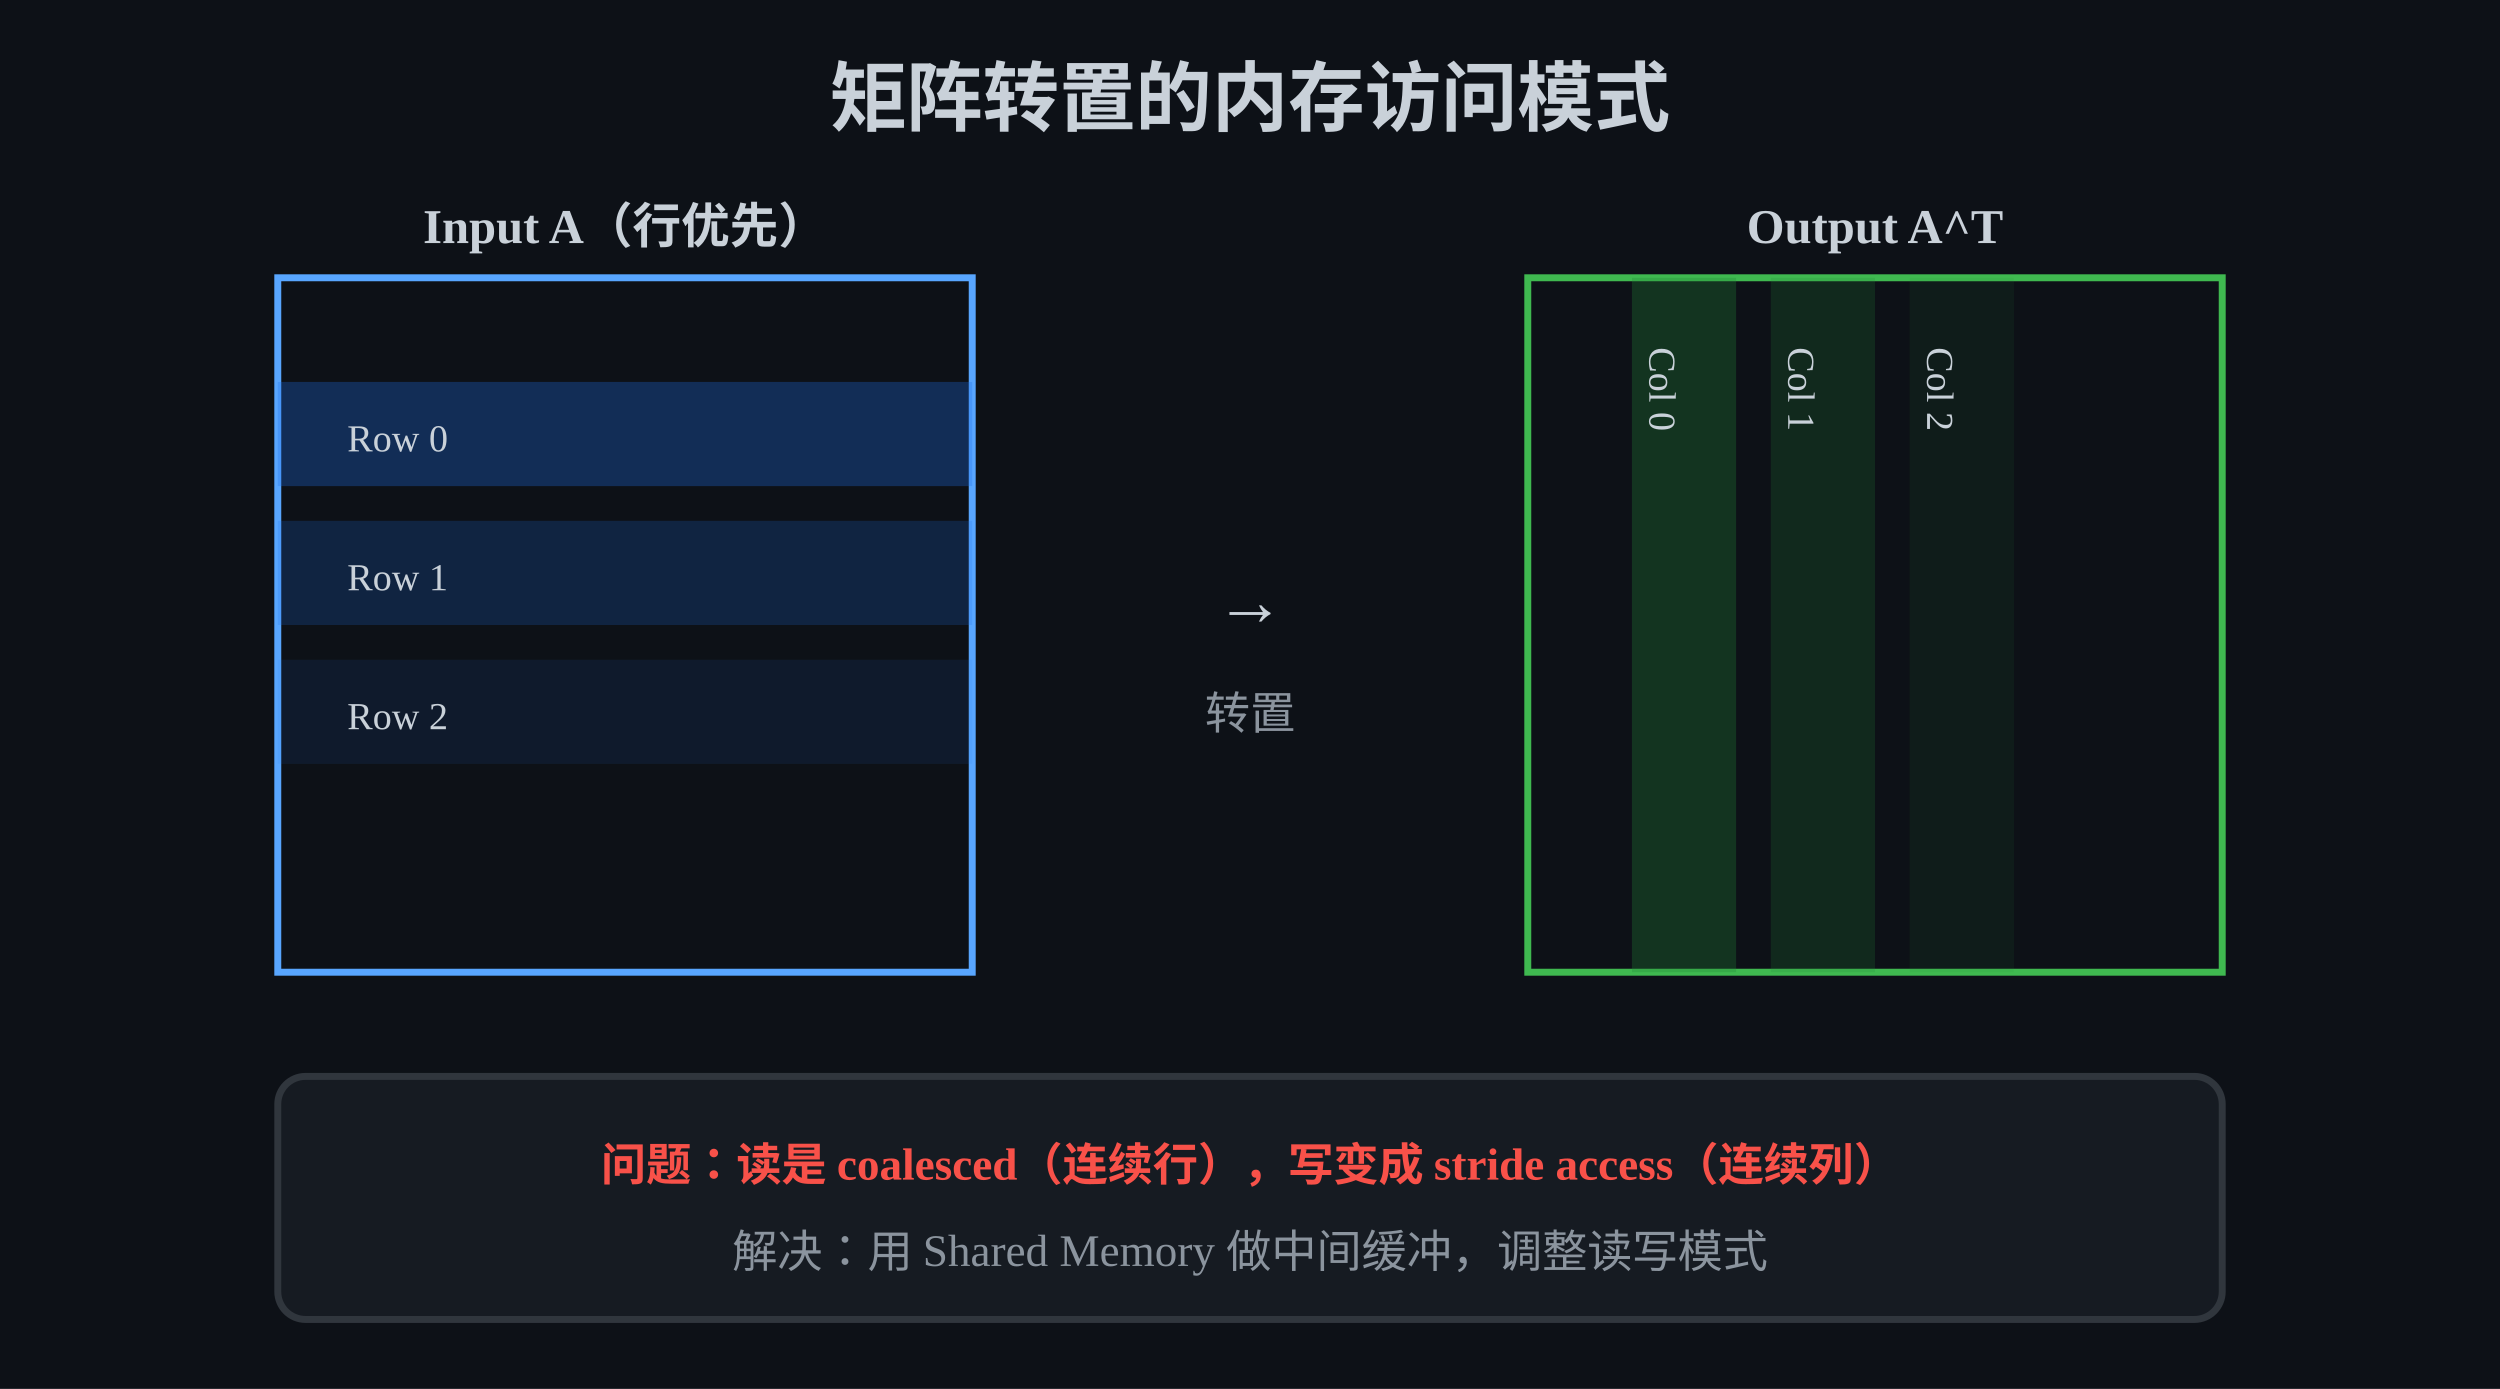
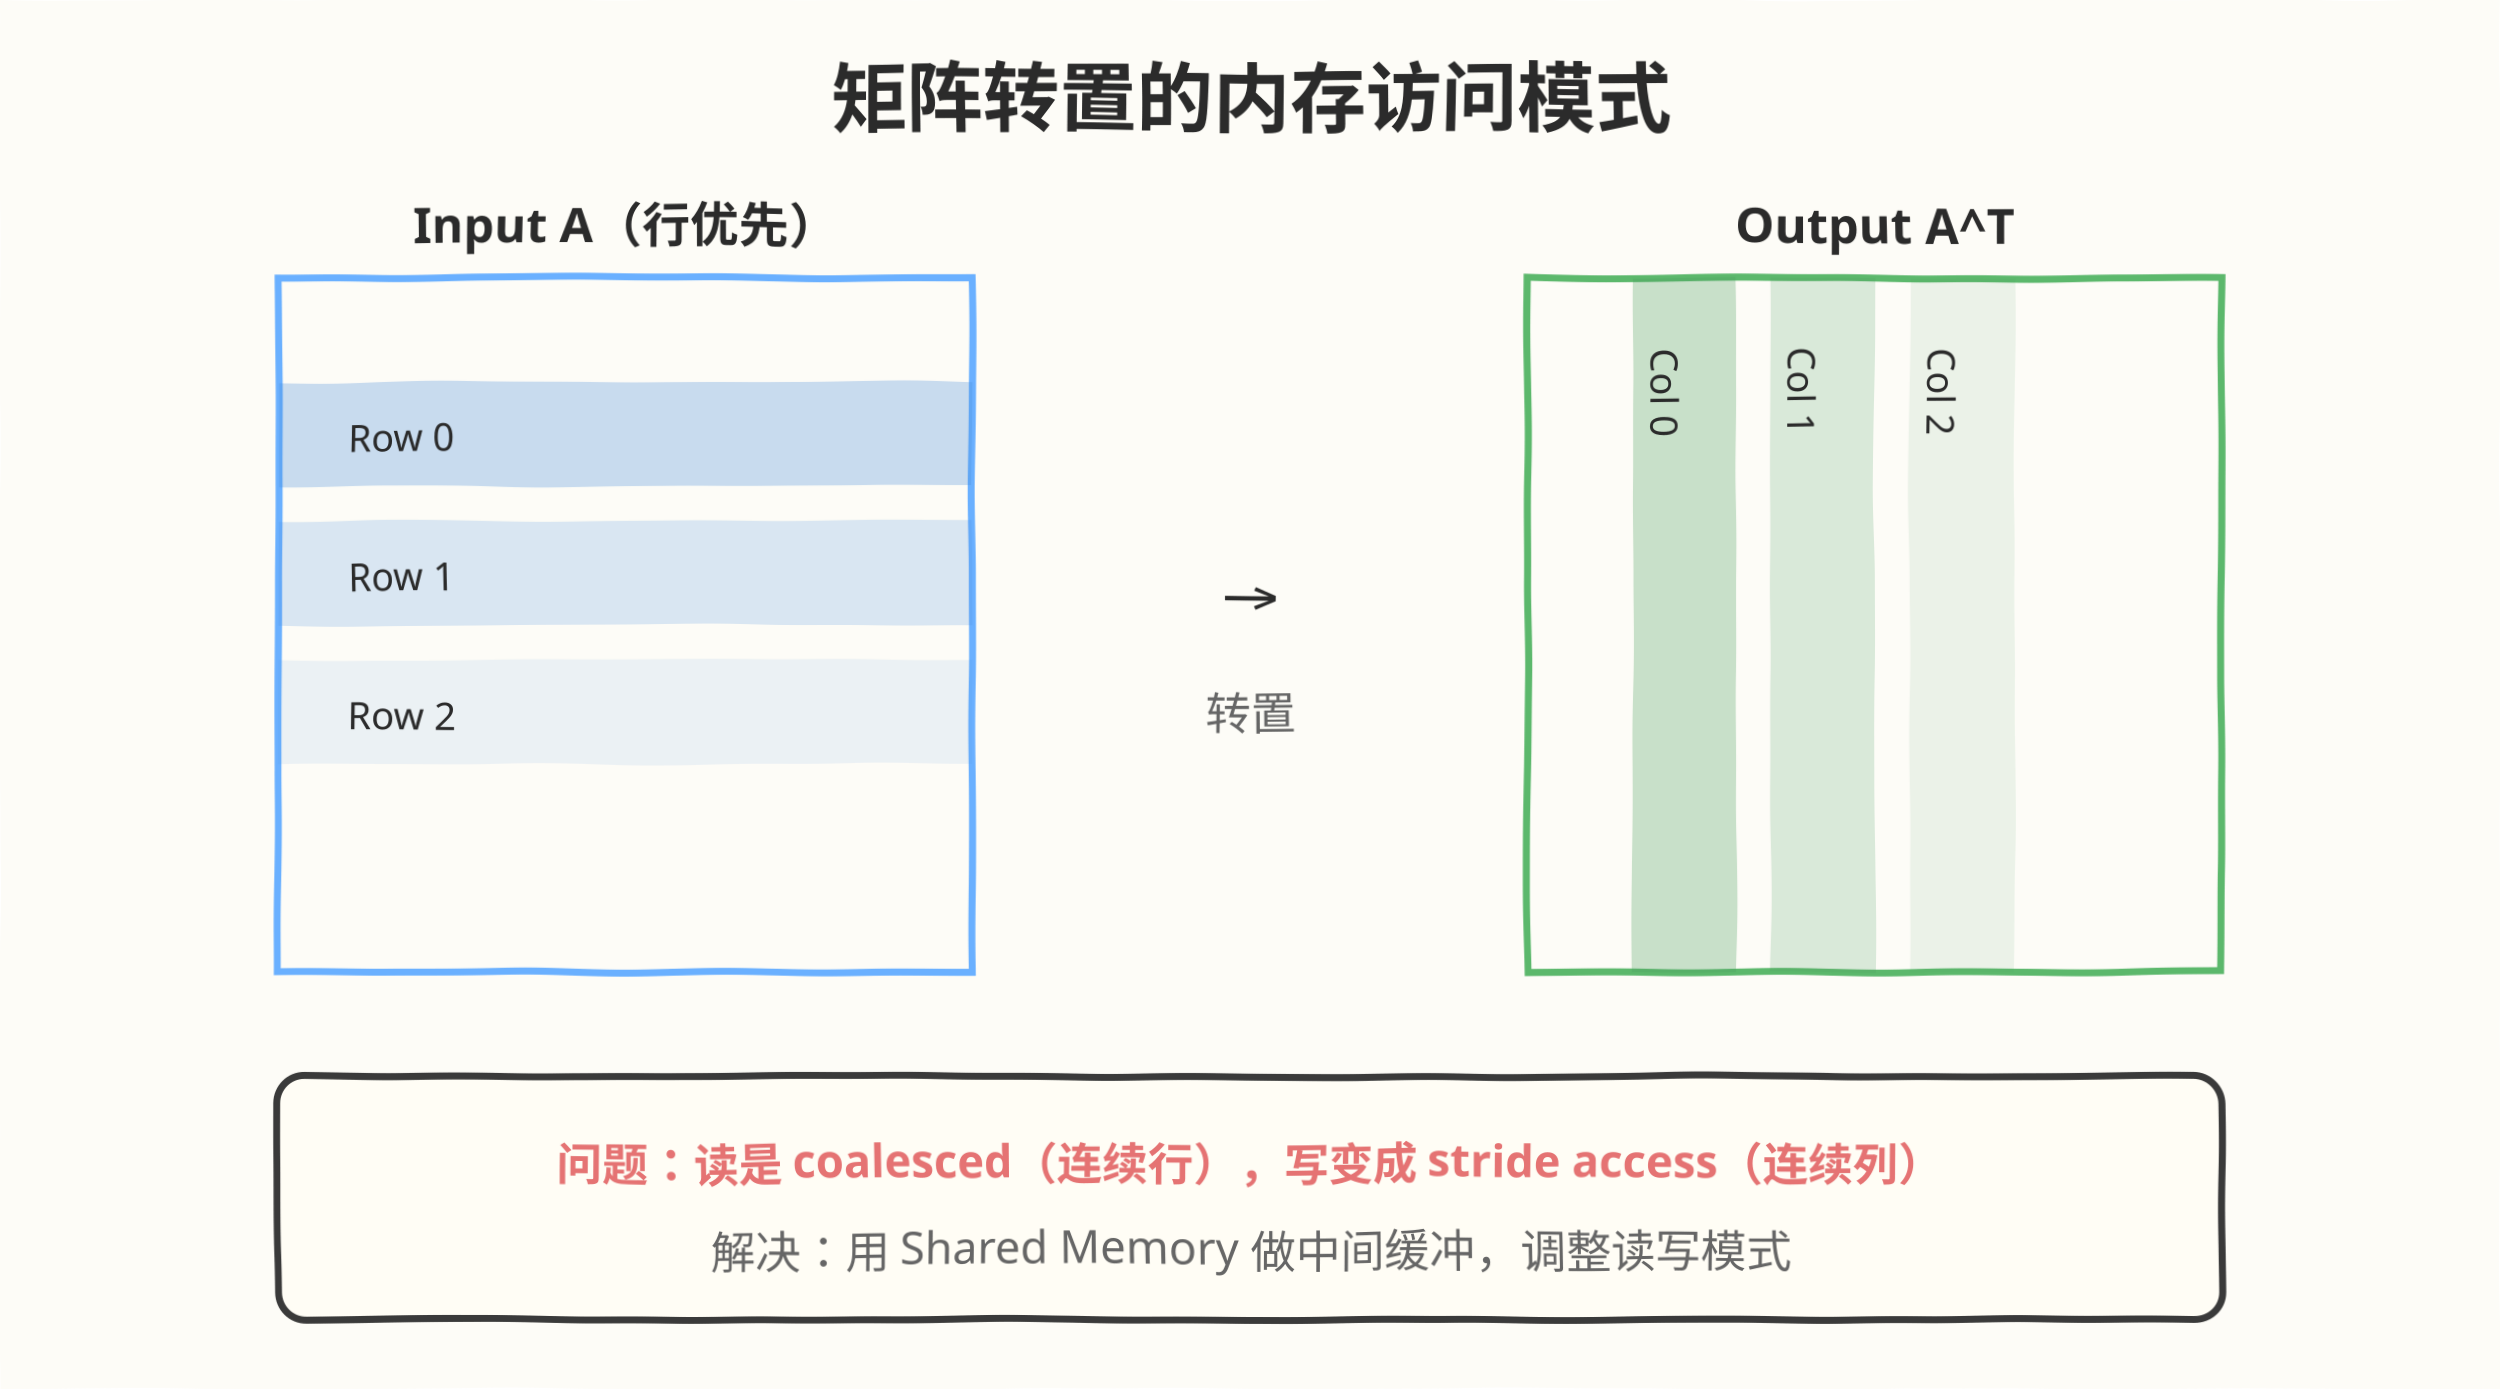
- <svg xmlns="http://www.w3.org/2000/svg" width="720" height="400" viewBox="0 0 720 400">
-   <rect width="720" height="400" fill="#0d1117" />
-   <text x="360" y="36" text-anchor="middle" font-size="22" font-weight="bold" fill="#c9d1d9">矩阵转置的内存访问模式</text>
-   <rect x="80" y="80" width="200" height="200" fill="none" stroke="#58a6ff" stroke-width="2" />
-   <text x="180" y="70" text-anchor="middle" font-size="14" fill="#c9d1d9" font-weight="bold">Input A（行优先）</text>
-   <rect x="80" y="110" width="200" height="30" fill="#1f6feb" opacity="0.3" />
-   <rect x="80" y="150" width="200" height="30" fill="#1f6feb" opacity="0.2" />
-   <rect x="80" y="190" width="200" height="30" fill="#1f6feb" opacity="0.1" />
-   <text x="100" y="130" font-size="11" fill="#c9d1d9">Row 0</text>
-   <text x="100" y="170" font-size="11" fill="#c9d1d9">Row 1</text>
-   <text x="100" y="210" font-size="11" fill="#c9d1d9">Row 2</text>
-   <text x="360" y="180" text-anchor="middle" font-size="20" fill="#c9d1d9">→</text>
-   <text x="360" y="210" text-anchor="middle" font-size="13" fill="#8b949e">转置</text>
-   <rect x="440" y="80" width="200" height="200" fill="none" stroke="#3fb950" stroke-width="2" />
-   <text x="540" y="70" text-anchor="middle" font-size="14" fill="#c9d1d9" font-weight="bold">Output A^T</text>
-   <rect x="470" y="80" width="30" height="200" fill="#238636" opacity="0.3" />
-   <rect x="510" y="80" width="30" height="200" fill="#238636" opacity="0.2" />
-   <rect x="550" y="80" width="30" height="200" fill="#238636" opacity="0.1" />
-   <text x="475" y="100" font-size="11" fill="#c9d1d9" transform="rotate(90, 475, 100)">Col 0</text>
-   <text x="515" y="100" font-size="11" fill="#c9d1d9" transform="rotate(90, 515, 100)">Col 1</text>
-   <text x="555" y="100" font-size="11" fill="#c9d1d9" transform="rotate(90, 555, 100)">Col 2</text>
-   <rect x="80" y="310" width="560" height="70" rx="8" fill="#161b22" stroke="#30363d" stroke-width="2" />
-   <text x="360" y="340" text-anchor="middle" font-size="13" fill="#f85149" font-weight="bold">问题：读是 coalesced（连续行），写变成 stride access（连续列）</text>
-   <text x="360" y="365" text-anchor="middle" font-size="13" fill="#8b949e">解决：用 Shared Memory 做中间缓冲，调整读写模式</text>
+ <svg xmlns="http://www.w3.org/2000/svg" width="720" height="400" viewBox="0 0 720 400" font-family="'Comic Sans MS','Marker Felt','Segoe UI',cursive">
+   <defs>
+     <filter id="sketch" x="-3%" y="-3%" width="106%" height="106%">
+       <feTurbulence type="fractalNoise" baseFrequency="0.018" numOctaves="2" seed="4" result="n" />
+       <feDisplacementMap in="SourceGraphic" in2="n" scale="1.8" />
+     </filter>
+   </defs>
+   <g filter="url(#sketch)">
+     <rect width="720" height="400" fill="#fdfcf7" />
+     <text x="360" y="36" text-anchor="middle" font-size="22" font-weight="bold" fill="#2b2b2b">矩阵转置的内存访问模式</text>
+     <rect x="80" y="80" width="200" height="200" fill="none" stroke="#6ab0ff" stroke-width="2" />
+     <text x="180" y="70" text-anchor="middle" font-size="14" fill="#2b2b2b" font-weight="bold">Input A（行优先）</text>
+     <rect x="80" y="110" width="200" height="30" fill="#4a8edb" opacity="0.3" />
+     <rect x="80" y="150" width="200" height="30" fill="#4a8edb" opacity="0.2" />
+     <rect x="80" y="190" width="200" height="30" fill="#4a8edb" opacity="0.1" />
+     <text x="100" y="130" font-size="11" fill="#2b2b2b">Row 0</text>
+     <text x="100" y="170" font-size="11" fill="#2b2b2b">Row 1</text>
+     <text x="100" y="210" font-size="11" fill="#2b2b2b">Row 2</text>
+     <text x="360" y="180" text-anchor="middle" font-size="20" fill="#2b2b2b">→</text>
+     <text x="360" y="210" text-anchor="middle" font-size="13" fill="#666666">转置</text>
+     <rect x="440" y="80" width="200" height="200" fill="none" stroke="#5cb86c" stroke-width="2" />
+     <text x="540" y="70" text-anchor="middle" font-size="14" fill="#2b2b2b" font-weight="bold">Output A^T</text>
+     <rect x="470" y="80" width="30" height="200" fill="#4a9d5f" opacity="0.3" />
+     <rect x="510" y="80" width="30" height="200" fill="#4a9d5f" opacity="0.2" />
+     <rect x="550" y="80" width="30" height="200" fill="#4a9d5f" opacity="0.1" />
+     <text x="475" y="100" font-size="11" fill="#2b2b2b" transform="rotate(90, 475, 100)">Col 0</text>
+     <text x="515" y="100" font-size="11" fill="#2b2b2b" transform="rotate(90, 515, 100)">Col 1</text>
+     <text x="555" y="100" font-size="11" fill="#2b2b2b" transform="rotate(90, 555, 100)">Col 2</text>
+     <rect x="80" y="310" width="560" height="70" rx="8" fill="#fffdf5" stroke="#3a3a3a" stroke-width="2" />
+     <text x="360" y="340" text-anchor="middle" font-size="13" fill="#e57373" font-weight="bold">问题：读是 coalesced（连续行），写变成 stride access（连续列）</text>
+     <text x="360" y="365" text-anchor="middle" font-size="13" fill="#666666">解决：用 Shared Memory 做中间缓冲，调整读写模式</text>
+   </g>
</svg>
